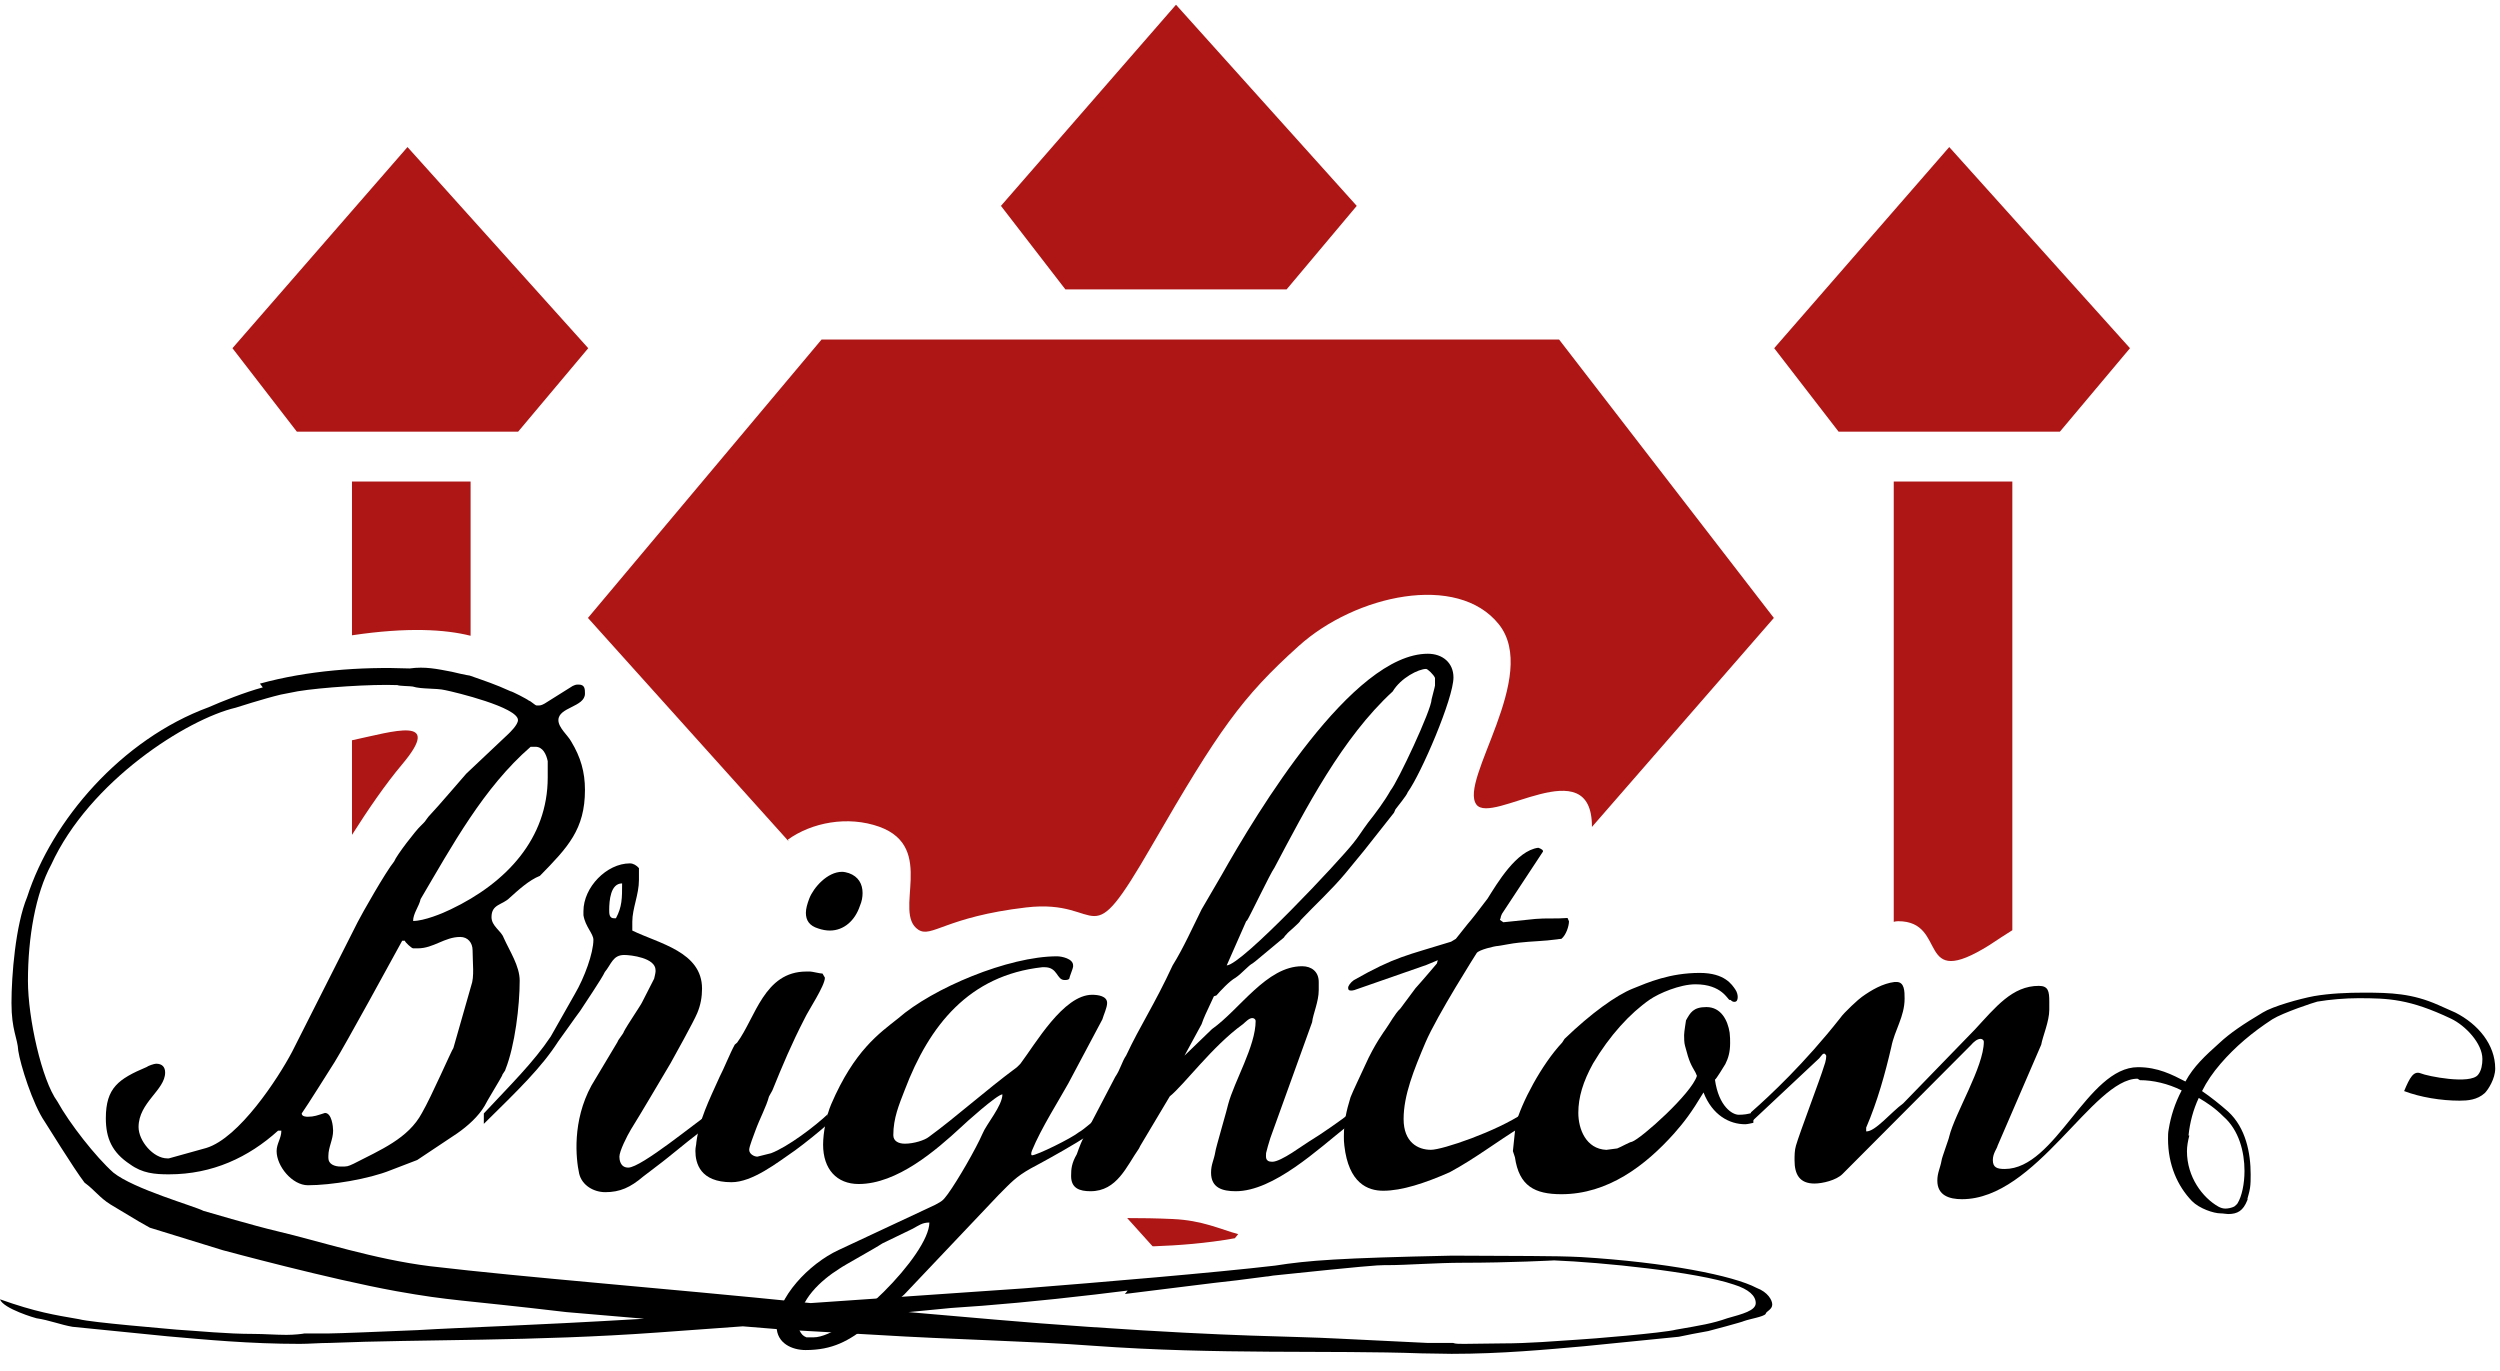
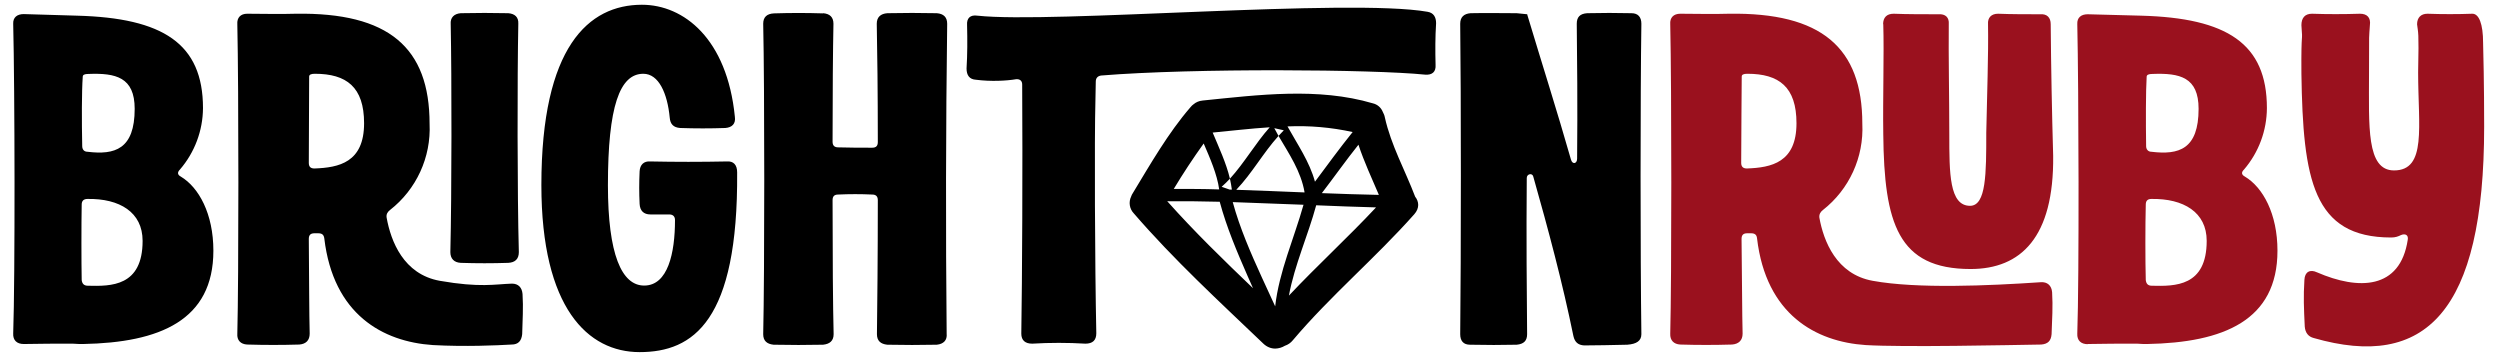
- <svg xmlns="http://www.w3.org/2000/svg" viewBox="253 35 527 289">
-   <path fill-rule="evenodd" d="M704.1 262.7c2.75 0 5.92.72 8.8 2.16-1.44 2.73-2.3 5.47-2.74 8.2-.14.72-.14 1.3-.14 2.02 0 5.47 2 9.94 5.04 13.1 1.58 1.6 4.6 2.6 6.04 2.6.58 0 1.16.14 1.6.14 2 0 3.16-.72 4.02-2.88 0-.14.14-.14.14-.3l-.14.16c.14-.72.43-1.44.58-2.45.14-.87.14-1.87.14-2.88 0-4.47-1-9.8-4.75-13.25-1.8-1.58-3.6-3.02-5.5-4.32 1-2.02 2.3-3.9 3.9-5.76 3.1-3.6 6.7-6.62 10.9-9.36 2.3-1.44 8.9-3.6 9.5-3.74 2.6-.44 5.9-.72 8.6-.72 6.4 0 10.8.14 19.6 4.32 3 1.44 6.6 5.18 6.6 8.5 0 1.14-.2 2.44-.9 3.3-1.6 2.16-10.8.3-12.1-.28-1.5-.58-2.3.86-3.5 3.74 3.4 1.3 7.8 2.02 11.7 2.02 1.7 0 3.7-.15 5.3-1.6.7-.7 2.2-3 2.2-5.17 0-5.04-3.6-9.36-8.4-11.8l-3.6-1.6c-5.5-2.44-10-2.6-15.7-2.6-3.5 0-7.2.16-10.5.73-3.1.58-8.7 2.16-10.8 3.46-4.1 2.45-6.9 4.32-9.2 6.48-2.9 2.6-5.4 4.9-7.1 8.06-2.8-1.44-5.8-3.02-10-3.02-10.7 0-17.3 21.46-28.1 21.46-1.6 0-2.5-.3-2.5-1.88 0-1.44.9-2.44 1-3.02l9.2-21.3c.3-1.74 1.7-4.9 1.7-7.36v-1.72c0-2.16-.2-3.32-2.2-3.32-5.6 0-9.1 4.47-13.5 9.22l-15.1 15.56c-2.5 1.8-5.9 6-7.8 5.9v-.8c2.4-5.6 4-11.4 5.3-17 .7-3.6 2.8-6.38 2.8-10.2 0-1.5 0-3.5-1.7-3.5h-.4c-2.5.3-4.9 1.7-6.9 3.14-.5.3-3.8 3.3-4.6 4.5-7.5 9.5-14.7 16.25-18.8 19.85v2.1l14.4-13.5c.4-.4.9-1.5 1.4-.7.2.1 0 1.4-.4 2.4-.7 2.4-5.2 14.2-5.9 16.7-.3 1-.3 2.1-.3 3.1 0 2.9 1 4.9 4.2 4.9 1.7 0 4.6-.7 5.9-2l27.1-27.2c.5-.6 1.3-1.3 2-1.3.4 0 .7.3.7.6 0 5.3-6.1 15.1-7.3 20 0 .3-1.6 4.6-1.6 5-.3 1.7-.9 2.6-.9 4.3 0 3.1 2.5 3.9 5.2 3.9 15.6 0 27.6-25.4 37-25.4zm10.24 11.66c.28-2.74 1-5.47 2.16-7.92 1.72 1 3.45 2.16 5.18 3.9 3.3 2.87 4.46 7.48 4.46 11.5 0 2.74-.57 5.34-1.44 6.78-.14.28-.43.43-.72.72-.57.28-1.3.43-1.87.43-.5 0-1-.15-1.5-.43-3.3-1.88-6.6-6.2-6.6-11.67 0-1 .2-2.16.5-3.3z" />
-   <path fill-rule="evenodd" d="M582.3 254.78c-4.33 4.6-8.65 12.8-9.8 17.28l-.58 5.6.43 1.3c.87 6.06 4.18 7.78 9.8 7.78 9.8 0 17.7-6.04 23.75-12.8 2.16-2.46 3.6-4.33 6.2-8.65 1.87 4.8 5.47 6.7 8.78 6.7.43 0 1.3-.2 1.73-.3v-2.2c-1.1.4-2.1.5-3.1.5-1.3 0-4.2-1.7-5-7.4.2 0 1.9-2.8 2.2-3.3.6-1.2 1-2.5 1-4.4 0-.6 0-1.4-.1-2.2-.4-2.6-1.8-5.4-4.9-5.4-2.8 0-3.4 1.2-4.3 2.8 0 .1-.4 2.4-.4 3.1 0 .7 0 1.6.2 2.3.9 3.5 1.3 4 2.2 5.6 0 .1.3.6.3.7-1.1 3.7-11.7 13.2-13.7 13.9-.4 0-2.3 1.1-3.1 1.4l-2.3.3c-4.3-.2-5.9-4.4-5.9-7.8 0-3.3 1-6.6 3.1-10.4 3.5-5.9 7.8-10.6 12-13.5 1.9-1.3 6.3-3.2 9.6-3.2 5.6 0 6.8 3.3 7.2 3.3h.2c.3.3.5.4.8.4.5 0 .7-.4.7-1 0-.4-.1-1-.5-1.6-.7-1-2.2-3.5-7.5-3.5-6.3 0-10.9 2-14.1 3.3-3.5 1.4-8.8 5.2-14.4 10.6z" />
-   <path fill-rule="evenodd" d="M574.22 269.6c-5.76 3.9-17.13 7.78-19.58 7.78-2.74 0-5.76-1.58-5.76-6.48 0-5.04 2.16-10.36 4.6-16.12 2.46-5.76 10.8-18.87 10.8-18.87.44-.7 3.9-1.5 4.47-1.5.3 0 3.17-.6 4.47-.7 2.6-.3 5.18-.3 8.06-.7 0 0 .58-.1.86-.1 1-.8 1.6-2.7 1.6-3.7l-.3-.7c-2.45.2-4.6 0-6.77.2l-6.77.7-.72-.5.15-.4c0-.3.3-.9.3-.9l8.63-13.1v-.1c0-.4-1-.7-1-.7-4.62.6-8.65 7.5-10.67 10.7-5.4 7.1-1.5 1.9-6.7 8.5l-1 .6c-9.3 2.9-11.7 3.1-20.5 8.1-.7.5-1.2 1.2-1.2 1.6 0 .4.1.6.6.6.1 0 .4 0 .7-.1l15.2-5.3 2.4-1-.2.7s-3.3 3.9-4.5 5.2l-3.2 4.3c-1.1 1-2.2 3.1-3.2 4.5 0 0-2.3 3.1-4.2 7.4-1 2.2-2.6 5.5-3.1 6.8-.9 2.9-1.4 5.3-1.4 8.2 0 .7 0 1.3.1 2 .9 7.9 4.9 9.5 8.2 9.5 3.9 0 8.8-1.6 14-3.9 5.4-2.9 10-6.5 15.1-9.6V270z" />
-   <path fill-rule="evenodd" d="M509.42 244.84c.87-1 2.74-3.02 4.04-3.74 1.3-.87 2.73-2.6 3.6-3.03l.57-.43 6.05-5.04c0-.14.58-.72.58-.72.14-.3 2.88-2.45 2.88-2.88 3.3-3.46 6.62-6.48 9.5-9.94l3.9-4.75 6.32-8c0-.1.3-.6.3-.7.28-.4 2.44-3 2.58-3.6 2.88-4 9.65-19.8 9.65-24.2 0-3.1-2.3-5-5.4-5-15.9 0-36 33.4-43.5 46.7l-4.2 7.2c-1.9 3.8-3.8 8.1-6.1 11.8-3.9 8.4-6.8 12.6-9.8 19-.9 1.3-1.2 2.9-2.3 4.5l-5.8 11.1c-1.3 2.3-1.8 3.8-2.3 5.2-1.1 1.9-1.2 3.1-1.2 4.6 0 2.6 1.8 3.2 4.1 3.2 5.6 0 7.6-5.3 10.2-9l.3-.6 6.2-10.4c3-2.4 9-10.6 15.4-15.2.6-.5 1.3-1.3 2-1.3.4 0 .7.3.7.6 0 5.3-4.5 12.7-5.8 17.6 0 .3-2.7 9.5-2.7 10-.3 1.8-.9 2.6-.9 4.4 0 3.2 2.4 3.9 5.2 3.9 8 0 17.4-8.9 23.6-13.8V270c-.6.6-5.9 4.3-8.1 5.6-1.2.7-5.9 4.3-7.8 4.3-1.6 0-1.3-1.1-1.3-1.84 0-.15.7-2.6.9-3.17l8.8-24.4c.2-1.8 1.4-4.3 1.4-6.8V242c0-2.16-1.5-3.32-3.5-3.32-7.5 0-13.1 9.08-19 13.25l-5.8 5.6 3.6-6.62c.6-1.7.7-1.8 2.6-5.9zM515.9 229c.44-.58 4.9-9.94 5.76-11.1 6.63-12.52 14.26-27.35 24.92-37.14 1.72-2.88 5.47-4.75 7.05-4.75.3 0 1.6 1.2 1.87 1.9v1.6c0 .2-.72 2.8-.72 2.9 0 2.2-7.2 17.5-8.64 19.2-1.3 2.3-3.16 4.8-4.75 6.8-1.2 1.6-2.1 3.1-3.1 4.3-2.8 3.6-23.5 25.7-26.7 25.8 0-.1 4.1-9.2 4.1-9.3z" />
-   <path fill-rule="evenodd" d="M485.66 269.6c-.72.44-4.46 3.75-5.18 4.04-1.58 1.3-8.93 4.9-9.94 4.9-.14 0-.28-.3 0-1 1.88-4.62 5.9-10.96 7.64-14.12l7.2-13.54c.28-1 1-2.45 1-3.46 0-1.44-1.87-1.72-3.16-1.72-6.05 0-11.96 10.36-15.12 14.54l-.72.72c-6.63 4.9-12.82 10.5-18.58 14.7-.86.7-3.17 1.43-5.04 1.43-1.3 0-2.45-.5-2.45-1.8 0-3.6 1.2-6.4 2.4-9.5 5.2-13.7 13.6-24.2 29-25.9h.5c2.8 0 2.5 2.7 4.2 2.7.3 0 .8 0 1-.3 0-.3.8-2.2.8-2.5v-.3c0-1.4-2.4-1.9-3.4-1.9-10.2 0-26.2 6.7-33.5 13.1-3.9 3.1-9.2 6.7-14.1 18.1-1 2.3-1.7 6-1.7 8.5 0 5.2 2.9 8.3 7.5 8.3 8.1 0 16.3-7.1 21.6-12 .7-.7 7.6-6.9 8.7-6.9 0 2.4-3.4 6.3-4.2 8.3-1.4 3.2-5.2 9.8-7.3 12.7-1 1.3-1 1.4-2.7 2.3l-20.3 9.5c-6.3 2.9-13.1 10.1-13.1 16.1 0 3.6 3.3 5 6.1 5 5.7 0 9.1-1.9 13.4-5.3 1.8-1.7 6.9-5.9 7.4-6.4l19.9-21c2.6-2.6 3.6-3.8 6.8-5.6 0 0 12.9-6.8 16.1-9.9v-2.2zm-64.22 44.36c0-4.9 4.6-9.07 8.5-11.52 1-.72 7.34-4.18 9.07-5.33l6.4-3.1c1.3-.7 2-1.3 3.5-1.3 0 6.7-17.5 24.2-24.4 24.2H423c-.73-.3-1-.6-1.45-1.4V314z" />
-   <path fill-rule="evenodd" d="M427.78 269.6c-3.03 2.9-8.8 7.2-12.24 8.5l-2.88.72c-.72 0-1.73-.57-1.73-1.44 0-.72 1-3.16 1.3-4.03 1-2.73 2.3-5.04 2.87-7.2l.72-1.3c2.16-5.32 4.04-9.8 6.77-15.1.8-1.74 4.3-6.93 4.3-8.65l-.5-.87c-.5 0-2.2-.43-2.6-.43h-.8c-8.9 0-10.7 9.65-14.6 14.98l-.5.43c-1 1.8-2.3 5.1-3.2 6.8-2.3 5.1-4.3 9.1-4.9 13.8 0 .5-.2 1-.2 1.8 0 2.6 1 6.6 7.6 6.6 4.4 0 9.5-4 13.4-6.7 1.8-1.3 5.7-4.4 6.9-5.6v-2.1zm-4.18-45.2c-.43 1.14-.72 2.15-.72 3.02 0 1.58.72 2.73 2.6 3.3.86.3 1.72.44 2.44.44 3.02 0 5.33-2.16 6.34-5.18.43-1 .57-1.88.57-2.74 0-1.87-.86-3.46-2.88-4.18-.43-.14-1-.28-1.44-.28-3.1 0-6 3.3-6.9 5.6z" />
-   <path fill-rule="evenodd" d="M402.72 269.6c-2.88 1.88-14.54 11.53-17.28 11.53-1.73 0-1.87-1.73-1.87-2.3 0-1.16 1.58-4.33 2.45-5.77 2.16-3.45 6.2-10.36 8.35-13.96.72-1.3 4.9-8.8 5.6-10.52.73-1.72 1.02-3.45 1.02-5.18 0-7.78-9.1-9.5-14.7-12.24v-1.87c0-2.8 1.4-5.7 1.4-8.8V218c-.5-.58-1.2-1-1.9-1-4.9 0-9.8 5.03-9.8 10.07v.86c.4 2.44 2.1 3.88 2.1 5.18 0 2.8-1.9 8-3.9 11.4l-5.1 9c-3.6 5.4-8.5 10.2-14.1 16.2v2.2c7.3-7.2 12.1-11.8 15.7-17.4 1.7-2.3 3.1-4.4 4.6-6.4.7-1.1 4.7-7 5.2-8.2 1.4-1.7 1.7-3.6 4.1-3.6 1.4 0 6.6.6 6.6 3.2v.3c0 .3-.3 1.5-.3 1.5l-2.5 4.9c-.3.7-3.2 4.9-3.9 6.3 0 .3-1.3 1.8-1.3 2.1l-5.5 9.2c-4.1 7.5-3.3 15.4-2.6 18.6.6 2.5 3.1 3.9 5.5 3.9 3.1 0 5.3-1 8-3.3 1-.8 4-3 5.2-4 3.3-2.7 5.3-4.3 8.5-6.7V270zm-21.3-42.76c0-2.02.28-5.62 2.72-5.62 0 3.17 0 4.9-1.3 7.35h-.42c-1 0-1-1-1-1.73z" />
-   <path fill-rule="evenodd" d="M308.4 179.9c-3.74 1-8.78 3.02-11.38 4.17-18.43 6.77-33.12 23.9-38.3 40.03-2.45 5.9-3.3 16.56-3.3 22.32 0 5.76 1.28 7.35 1.43 10.08.43 2.88 3.02 11.24 5.6 14.98.3.43 6.06 9.8 8.37 12.82 2.16 1.58 3.16 3.16 5.47 4.6l6 3.6 2.3 1.3 15.4 4.75c.6.15 22.3 6.05 36.6 8.64 11.8 2.1 12.9 1.7 35.8 4.4l16.4 1.4c-25.4 1.5-37.8 1.8-47.8 2.4-7.2.3-16.8.7-18.6.7h-5.2c-.4.1-2.2.3-3.8.3-2.2 0-4.8-.2-6.9-.2-5.8 0-11.4-.6-16.2-.9-2-.2-18-1.5-20.6-2.2-5.2-.9-9.1-1.5-16.7-4.2.7 2 7.6 4 7.7 4 2.7.4 5.2 1.4 7.6 1.8l20 2c7.9.7 17.4 1.6 27.9 1.6 2 0 4.2-.2 6.3-.2 19.4-.8 43-.3 69.2-2.2l17.9-1.3 8.6.7 19.5 1.1c16.1 1 32.5 1.3 45.8 2.3 26.2 1.9 49.8.9 69.2 1.6 2.1 0 4.3.1 6.3.1 10.5 0 20-.9 27.9-1.6l20-2c2.4-.5 3.4-.7 6.2-1.2.1 0 7.5-2 7.5-2.1 1.4-.5 4.1-.9 4.6-1.5.1-.6 1.4-.9 1.4-2 0-.9-.9-2.6-3.3-3.5-4.9-2.6-19-5.4-37-6.5-5.9-.3-13.3-.2-27.2-.3-23.8.5-30.3 1-37.3 2.1-12.8 1.5-36.6 3.5-53 4.8l-44.9 3.1c-32.6-3.3-59.1-5.3-80.2-7.77-11.8-1.46-23.4-5.3-32.2-7.37-4.9-1.14-15.6-4.3-15.6-4.3-1.9-1-14.7-4.6-19-8.07-3.7-3.3-9.2-10.3-11.8-15-3.3-4.5-6.2-17.6-6.2-25.4 0-9.2 1.6-18.4 4.9-24.5 8.1-17.7 28.7-30.7 38.9-33.1 0 0 5.9-1.9 9.5-2.76l3.6-.7c4.8-.8 15.6-1.53 21-1.3.3.2 2.7.2 3.2.3 1.9.6 4.9.3 6.9.77 2 .4 15.3 3.6 15.3 6.3 0 1-1.7 2.6-2 2.9l-8.9 8.4c-.3.3-5.9 6.9-8 9.1-1 1.3-.3.6-1.6 1.9-1 .9-5.1 6.2-5.6 7.5-1.8 2.2-6.9 11.2-7.7 12.8l-13.8 27.3c-3 5.7-11.2 18.2-18.1 20.3l-7.9 2.2h-.3c-3 0-6.08-3.7-6.08-6.6 0-5.2 5.6-7.8 5.6-11.5 0-1.14-.6-1.86-1.9-1.86-.4 0-1.7.44-2 .7-5.9 2.5-8.6 4.35-8.6 10.8 0 4.2 1.3 7.2 5.1 9.7 2.6 1.9 5.2 2.12 8.2 2.12 9.2 0 16.8-3.6 23-9.2h.7c0 1.6-1 2.73-1 4.3 0 3.2 3.3 7.2 6.6 7.2 4.9 0 12.83-1.3 17.44-3.17l5.6-2.15 8.4-5.6c2.3-1.6 4.5-3.6 5.8-5.8.3-.7 3.43-5.8 3.7-6.4 0-.3.7-1 .7-1.3 2-5 3-13.4 3-18.7 0-3.1-2.1-6.2-3.4-9.1-.5-1.4-2.54-2.4-2.54-4.3 0-2.8 2.3-2.5 3.86-4.1 1.73-1.55 4.04-3.7 6.34-4.6 5.9-6.02 9.5-9.8 9.5-18.12 0-3.76-.9-6.9-2.9-10.2-.7-1.3-2.7-2.9-2.7-4.5 0-2.76 5.6-2.76 5.6-5.6 0-.9 0-1.9-1.3-1.9-.6 0-.6 0-1.3.3l-5.9 3.7c-.7.4-1 .4-1.3.4h-.4c-.3 0-1.3-1-1.6-1-.3-.3-3.6-2-3.9-2-3.3-1.5-5.2-2.1-8.6-3.3-.3 0-3.47-.7-3.76-.8-3.15-.6-5.6-1.15-8.9-.7-10.4-.4-21.6.45-31.56 3.2zm181.73 127.87c9.5-1.15 18.14-2.3 23.6-2.88 6.2-.8 6.06-.8 6.2-.8.15 0 .3 0 1.45-.2 19.15-2 22.03-2.2 23.47-2.2h.86c3.6 0 10.3-.5 15.6-.5 10 0 19.3-.5 19.3-.5 10 .4 30 2.4 37.9 5.1 3.2 1 4.6 2.4 4.6 3.9 0 1.6-2.8 2.3-6 3.2-3.1 1.1-5.6 1.5-10.8 2.4-2.6.7-18.5 2-20.6 2.1-4.7.3-10.3.8-16.1.8-2.4 0-5.7.1-8 .1-1.1 0-1.8 0-2.3-.2h-5.4l-18.5-.9c-11.2-.6-21.1-.3-53.1-2.5-13.4-.9-26-2.1-37.8-3.1l9-.87c8.2-.5 19.3-1.53 30.3-2.83l6.9-.84zm-148.47-83.23c6.63-11.24 13.25-23.48 23.2-32.12h1c1.58 0 2.3 1.6 2.6 3.03v3.45c0 12.82-8.65 22.18-20.46 27.8-1.73.86-5.62 2.44-7.92 2.44 0-1.58 1.3-3.16 1.58-4.6zm-19.44 54.14c0-1.87 1-3.46 1-5.33 0-.86-.28-3.74-1.72-3.74-1.58.5-2.3.8-3.6.8-.28 0-1.3 0-1.3-.7 1.02-1.4 5.9-9.2 6.92-10.8 2.3-3.7 12.24-21.9 14.26-25.6h.57c0 .3 1.44 1.6 1.73 1.6h1c3.32 0 5.62-2.4 8.94-2.4 1.58 0 2.6 1.2 2.6 2.8 0 2.6.42 5.6-.3 7.5l-3.74 13.1c-.44.6-4.6 10.2-6.63 13.7-2.88 5.4-8.78 7.8-14.4 10.7-1.3.6-1.3.6-2.73.6-1.3 0-2.6-.5-2.6-1.8z" />
-   <path fill="#AE1515" fill-rule="evenodd" d="M495.95 297.7l-5.34-5.93c3 0 6.1.04 9.6.2 6.3.27 10.1 2.2 13.8 3.18l-.7.87c-6 1.08-12 1.52-17.1 1.7zm181.25-66.53V136.5h-25v92.82c.3-.08.62-.13.94-.13 10.7 0 3.5 14.9 19.28 5 1.62-1.1 3.22-2.1 4.78-3.1zM352.2 169v-32.5h-25v32.42c11.76-1.75 19.7-1.24 25 .1zm-25 42.08v-20.03c8.83-1.87 19.28-5.3 10.6 5.04-3.54 4.2-7.17 9.5-10.6 14.9zm92.04 1.26l-42.3-47.08 49.24-58.68h155.48l45.27 58.68-38.35 44.06c.07-16.55-21.1-.3-24.36-4.73-3.74-5.1 13.45-27.1 4.73-38-8.72-10.9-30.22-6.2-42.2 4.6-12 10.8-16.85 17.7-30.9 42-14.03 24.3-9.64 11.1-26.56 13.1-17 2-19.9 6.5-22.7 4.7-5.5-3.6 3.9-17.3-8.2-21.7-6.7-2.4-14.3-.9-19.3 2.7zM338.9 66l38.1 42.4-14.78 17.6h-46.64L302 108.4 338.9 66zm325 0l38.1 42.4-14.78 17.6h-46.64L627 108.4 663.9 66zm-163-30L539 78.4 524.22 96h-46.64L464 78.4 500.9 36z" />
+ <svg xmlns="http://www.w3.org/2000/svg" viewBox="0 0 1420 200">
+   <path d="M724.3 198c-2.3 0-4.7-.9-6.7-2.8-25.3-24.2-50.7-47.5-73.6-74a8.5 8.5 0 0 1-1.5-9.6c.2-.6.5-1.3 1-2 10-16.5 20-34 32.6-48.6.6-.8 1.3-1.4 2-1.9 1.2-1 2.9-1.8 5-2 31.7-3.2 65.5-7.6 96.7 1.6a8 8 0 0 1 5.6 4.8c.5 1 1 2 1.2 3.2 3.5 15.8 11.5 30 17.2 45 2.2 2.8 2.6 6.5-.5 10-22 24.8-47.6 46.3-69 71.6a9.7 9.7 0 0 1-4.5 3.1 11 11 0 0 1-5.5 1.6Zm175.5-1.8c-3.4-.2-5.3-1.8-6.1-5.3-6.2-30.3-14.2-60.3-22.8-90.6-.5-2.2-3.7-1.6-3.7.8-.3 33.2 0 66.7.2 88.7 0 3.8-1.9 5.6-5.9 6-7.8.2-18.2.2-26.5 0-3.8 0-5.6-2.2-5.6-6 .5-44.5.5-136.1 0-176.3 0-3.8 2.1-5.7 5.9-6 9-.2 18 0 26.2 0l6 .6v.3c8.2 27.3 17 54.9 24.8 82.2.8 3 3.5 2.5 3.5-.5.3-30 0-58.4-.2-76.6 0-3.8 1.8-5.7 5.9-6 7.7-.2 17.4-.2 25.2 0 3.7 0 5.6 2.2 5.6 6-.6 40.2-.6 131.8 0 176.3 0 3.8-2.7 5.6-8 6-9.4.2-17.7.4-24.5.4Zm-313.5-1c-4 0-6.2-1.9-6.2-5.7.5-31 .8-95.1.5-141.5 0-2.1-1.3-3.2-3.5-3-5.3.9-14.2 1.4-22.7.3-3.8-.2-5.4-2.6-5.4-6.4.5-8 .5-16.3.3-24.6-.3-4 1.8-6 5.9-5.4 42 4.6 211.4-10 255.7-2.2 3.4.6 4.8 3 4.8 6.5-.5 8-.5 15.5-.3 23.6.3 4-1.9 5.9-5.9 5.6-29.2-3-131.3-3.8-184.1.5-1.9.3-3 1.4-3 3.5l-.2 10.7c-.6 21-.3 93.6.5 132.2 0 4-2.1 5.9-6.2 5.9-9.9-.6-20.3-.6-30.2 0Zm138-21.2c2.2-19.7 10.7-38.5 16.1-57.7l-40.2-1.5c4 14.7 10.2 28.9 16.5 42.7l7.6 16.5Zm7.8-6.1c16.1-17.1 33.5-33 49.5-50.1a2100 2100 0 0 1-34-1.2c-4.6 17-12.3 33.9-15.5 51.3Zm-20.4-4.2-3.1-7c-6-13.7-11.9-27.6-15.8-42.1a938 938 0 0 0-29.8-.3c15.5 17.4 32 33.4 48.7 49.4Zm71.5-53c-4-9.4-8.4-18.8-11.6-28.5-7.2 9-13.8 18.4-20.8 27.5 10.8.4 21.6.8 32.4 1Zm-42.2-1.4c-2-11.9-8.8-21.9-14.8-32.1l3-3.2-5.4-1.2a161 161 0 0 0 2.4 4.4c-8.7 9.6-15 21.2-24 30.6 13 .4 25.9 1 38.8 1.5Zm-41.3-1.6c-.3-2-.6-4.1-1.1-6.2 8.3-9.1 14.4-20 22.6-29.2-11 .7-21.8 2-32.4 3 3.5 8.4 7.7 17.3 9.8 26.2-1.5 1.6-3 3.1-4.7 4.6l4.6 1.6h1.2Zm-7.2-.1c-1.2-8.7-5.2-17.7-8.8-26.1a383 383 0 0 0-17 25.8c8.7 0 17.3 0 25.8.3Zm54.4-4.4c7-9.4 14-19 21.4-28.2a143 143 0 0 0-37-3.2c5.7 10.3 12.5 20 15.6 31.4ZM467.5 7.6c-9.6-.3-18.2-.3-27.9 0-4 .2-6.1 2.1-6.1 5.9.8 35.9.8 141.7 0 176.3 0 3.8 2.1 5.6 5.9 6 9.9.2 18.5.2 28.1 0 3.8-.4 6-2.2 6-6-.4-15.5-.6-44.7-.6-76.1 0-2.2 1-3.2 3.2-3.2a207 207 0 0 1 19.3 0c2.1 0 3.2 1 3.2 3.2 0 31.4-.3 60.8-.5 76.1 0 3.8 2.1 5.6 5.9 6 9.6.2 18.5.2 28.1 0 3.8-.4 6-2.5 5.6-6.3a7727 7727 0 0 1 .3-176c0-3.8-2.1-5.7-5.9-6a658 658 0 0 0-28.1 0c-3.8.3-6 2.2-6 6 .3 14.4.6 39.6.6 67.2 0 2.2-1 3.2-3.2 3.2-6.4 0-12.9 0-19.3-.2-2.2 0-3.2-1.1-3.2-3.2 0-27.1.2-52.6.5-67 0-3.8-2.1-5.7-5.9-6Zm-50.1 58.7C413 22 388.4 2.7 364.6 2.7c-30.3 0-57.1 23.9-57.1 102.4 0 70 26.5 94.9 55.8 94.9 30.5 0 56-17.7 55.4-102.1 0-4.3-2.1-6.5-5.9-6.2-14.7.3-29 .3-43.4 0-3.7-.3-5.9 1.9-6.1 5.6-.3 6.7-.3 12.1 0 18.5.2 4 2.4 6 6.1 6h10.7c2 0 3.3 1 3.3 3.2 0 18.7-4 37.2-17.5 37.2-12.8 0-20.6-17.7-20.6-57 0-44.8 6.7-63.3 20.1-63.3 8.8 0 13.7 11.2 15 24.9.3 3.7 2.1 5.6 5.9 5.9 8.6.3 17.2.3 25.7 0 3.8-.3 6-2.4 5.4-6.4ZM140.5 195.7c10.2.3 19.3.3 29.5 0 3.8-.3 5.9-2.4 5.9-6.2-.3-11-.3-31.3-.5-53.8 0-2.2 1-3.2 3.2-3.2h2.1c2.2 0 3.2.8 3.5 2.9 5.1 43.2 33.2 58.7 61.7 60.6 18.4 1 36.1.2 44.7-.3 3.8 0 5.6-2.1 6-5.9.2-8 .7-15 .2-22.8-.3-3.7-2.4-5.9-6-5.9-9.6.3-18.1 2.4-41-1.6-20.6-3.7-27.8-22.5-30.2-35.9-.3-1.9.5-3.2 1.9-4.3a58.6 58.6 0 0 0 22.5-49c0-43.4-23.3-63.3-76-62.5-9.4.3-18.5 0-27.6 0-3.7 0-5.9 2.2-5.6 6 .8 36.4.8 145 0 175.7-.3 3.8 1.9 6 5.6 6.2Zm34.9-103.2.2-49c0-1.1 1.1-1.6 3.2-1.6 18 0 28 7.5 28 28.1 0 22.3-14.3 25.2-28.2 25.7-2.2 0-3.2-1-3.2-3.2Zm86.3 56.8c9 .3 18 .3 27 0 3.8-.2 6-2.1 6-6.1-.9-33.3-.9-99.2-.3-129.7.2-3.8-2-5.7-5.7-6-9-.2-18-.2-27 0-3.8.3-6 2.5-5.7 6.2.6 30.3.6 96.2-.2 129.5 0 3.7 2.1 5.9 5.9 6.1ZM13.5 195.4c9.4-.2 18.5-.2 27.8-.2l3.8.2h2.1c43.5-.8 74-13.4 74-53 0-21-8.3-36-18.5-42.1-1.9-1-2.1-2.4-.5-4a54 54 0 0 0 13.1-34.9c0-36.7-22.8-51.2-71.5-52.5L13.5 8c-3.8 0-6.2 1.9-6 5.6.9 36.5 1.1 144 0 175.8-.2 3.8 2 6 6 6ZM49.7 113c18.2-.3 31.3 7.5 31.3 23.8 0 26-18 25.8-31 25.5-2.2 0-3.3-1-3.6-3.2-.2-10.5-.2-31.6 0-42.9 0-2.1 1.1-3.2 3.3-3.2Zm-3-30c-.3-14-.3-31.1.3-39.4 0-1.1 1-1.6 3.2-1.6 15.5-.6 26.3 1.8 26.3 19.8 0 23-11.3 26.3-26.8 24.4-2 0-3-1.4-3-3.2Z" />
+   <path d="M1411 71.9c0-3.5 0-25.5-.6-47.5 0-11-2.4-16.6-6.1-16.6-8.3.3-17.2.3-25.5 0-3.7 0-5.9 2.2-5.9 6 .6 5.3 1.1 3.1.6 27.3 0 30.8 5 55.7-13.7 55.7-15.8 0-14.2-25.2-14.2-55 0-26 0-19.2.5-27.5.6-4.3-1.6-6.5-5.6-6.5-9.1.3-18.8.3-27.3 0-4 0-6 2.4-6 6.5.9 11.7-.2.5 0 27.6.9 60 6.5 93 51 93 2.4 0 4-.6 5.6-1.4 2.4-1 4.3 0 3.8 2.7-4.3 28.4-28 28.7-51.5 18.5-4-1.9-7-.3-7.2 4.3-.6 9.6-.3 16 .2 26.5.3 3.5 2 5.7 5.1 6.5 63.3 18.2 96.8-14.5 96.8-120.1Zm-225.2 123.5c9.4-.2 18.5-.2 28-.2l3.7.2h2.1c43.4-.8 74-13.4 74-53 0-21-8.3-36-18.5-42.1-1.9-1-2.2-2.4-.5-4a54 54 0 0 0 13-34.9c0-36.7-22.7-51.2-71.5-52.5l-30.3-.8c-3.7 0-6.1 1.9-5.9 5.6.8 36.5 1.1 144 0 175.8-.2 3.8 2 6 6 6ZM1222 113c18.2-.3 31.4 7.5 31.4 23.8 0 26-18 25.8-31.1 25.5-2.2 0-3.2-1-3.5-3.2-.3-10.5-.3-31.6 0-42.9 0-2.1 1-3.2 3.2-3.2Zm-3-30c-.2-14-.2-31.1.3-39.4 0-1.1 1.1-1.6 3.3-1.6 15.5-.6 26.2 1.8 26.2 19.8 0 23-11.2 26.3-26.8 24.4-1.9 0-3-1.4-3-3.2ZM954.4 195.7c10.1.3 19.3.3 29.4 0 3.8-.3 6-2.4 6-6.2-.3-11-.3-31.3-.6-53.8 0-2.2 1-3.2 3.2-3.2h2.2c2.1 0 3.2.8 3.4 2.9 5.1 43.2 33.3 58.7 61.7 60.6 21.7 1.3 81 0 99.7-.3 3.8-.3 5.6-2.1 5.9-5.9.3-8.3.8-15.8.3-23.8-.3-3.8-2.7-6-6.5-5.7-29.7 2-70.2 3.8-95.4-.8-20.6-3.7-27.9-22.5-30.3-35.9-.2-1.9.6-3.2 2-4.3a58.6 58.6 0 0 0 22.4-49c0-43.4-23.3-63.3-75.8-62.5-9.4.3-18.5 0-27.6 0-3.8 0-6 2.2-5.7 6 .8 36.4.8 145 0 175.7-.2 3.8 2 6 5.7 6.2ZM989 92.5c0-20.4.3-38.6.3-49 0-1.1 1-1.6 3.2-1.6 18 0 27.9 7.5 27.9 28.1 0 22.3-14.2 25.2-28.2 25.7-2.1 0-3.2-1-3.2-3.2Zm80.7-78.8c.5 17.2-.3 42.1 0 62.5.5 50.6 8.3 76.6 49.6 76.6 28.6 0 47.4-18 46.9-64.3a3729 3729 0 0 1-1.4-74.8c0-3.7-2.1-5.9-5.9-5.6-7.2 0-16.6 0-24-.3-3.8 0-6 2.2-5.7 6 .3 16.8-.6 41.5-1 61.6 0 23 0 41.5-9.2 41.5-11.8 0-11.8-18.5-11.8-40.7 0-20.4-.5-45.3-.3-62.5.3-3.7-1.8-5.9-5.9-5.6-7.7 0-18 0-25.4-.3-4 0-6 2.2-6 6Z" fill="#9a111e" />
</svg>
